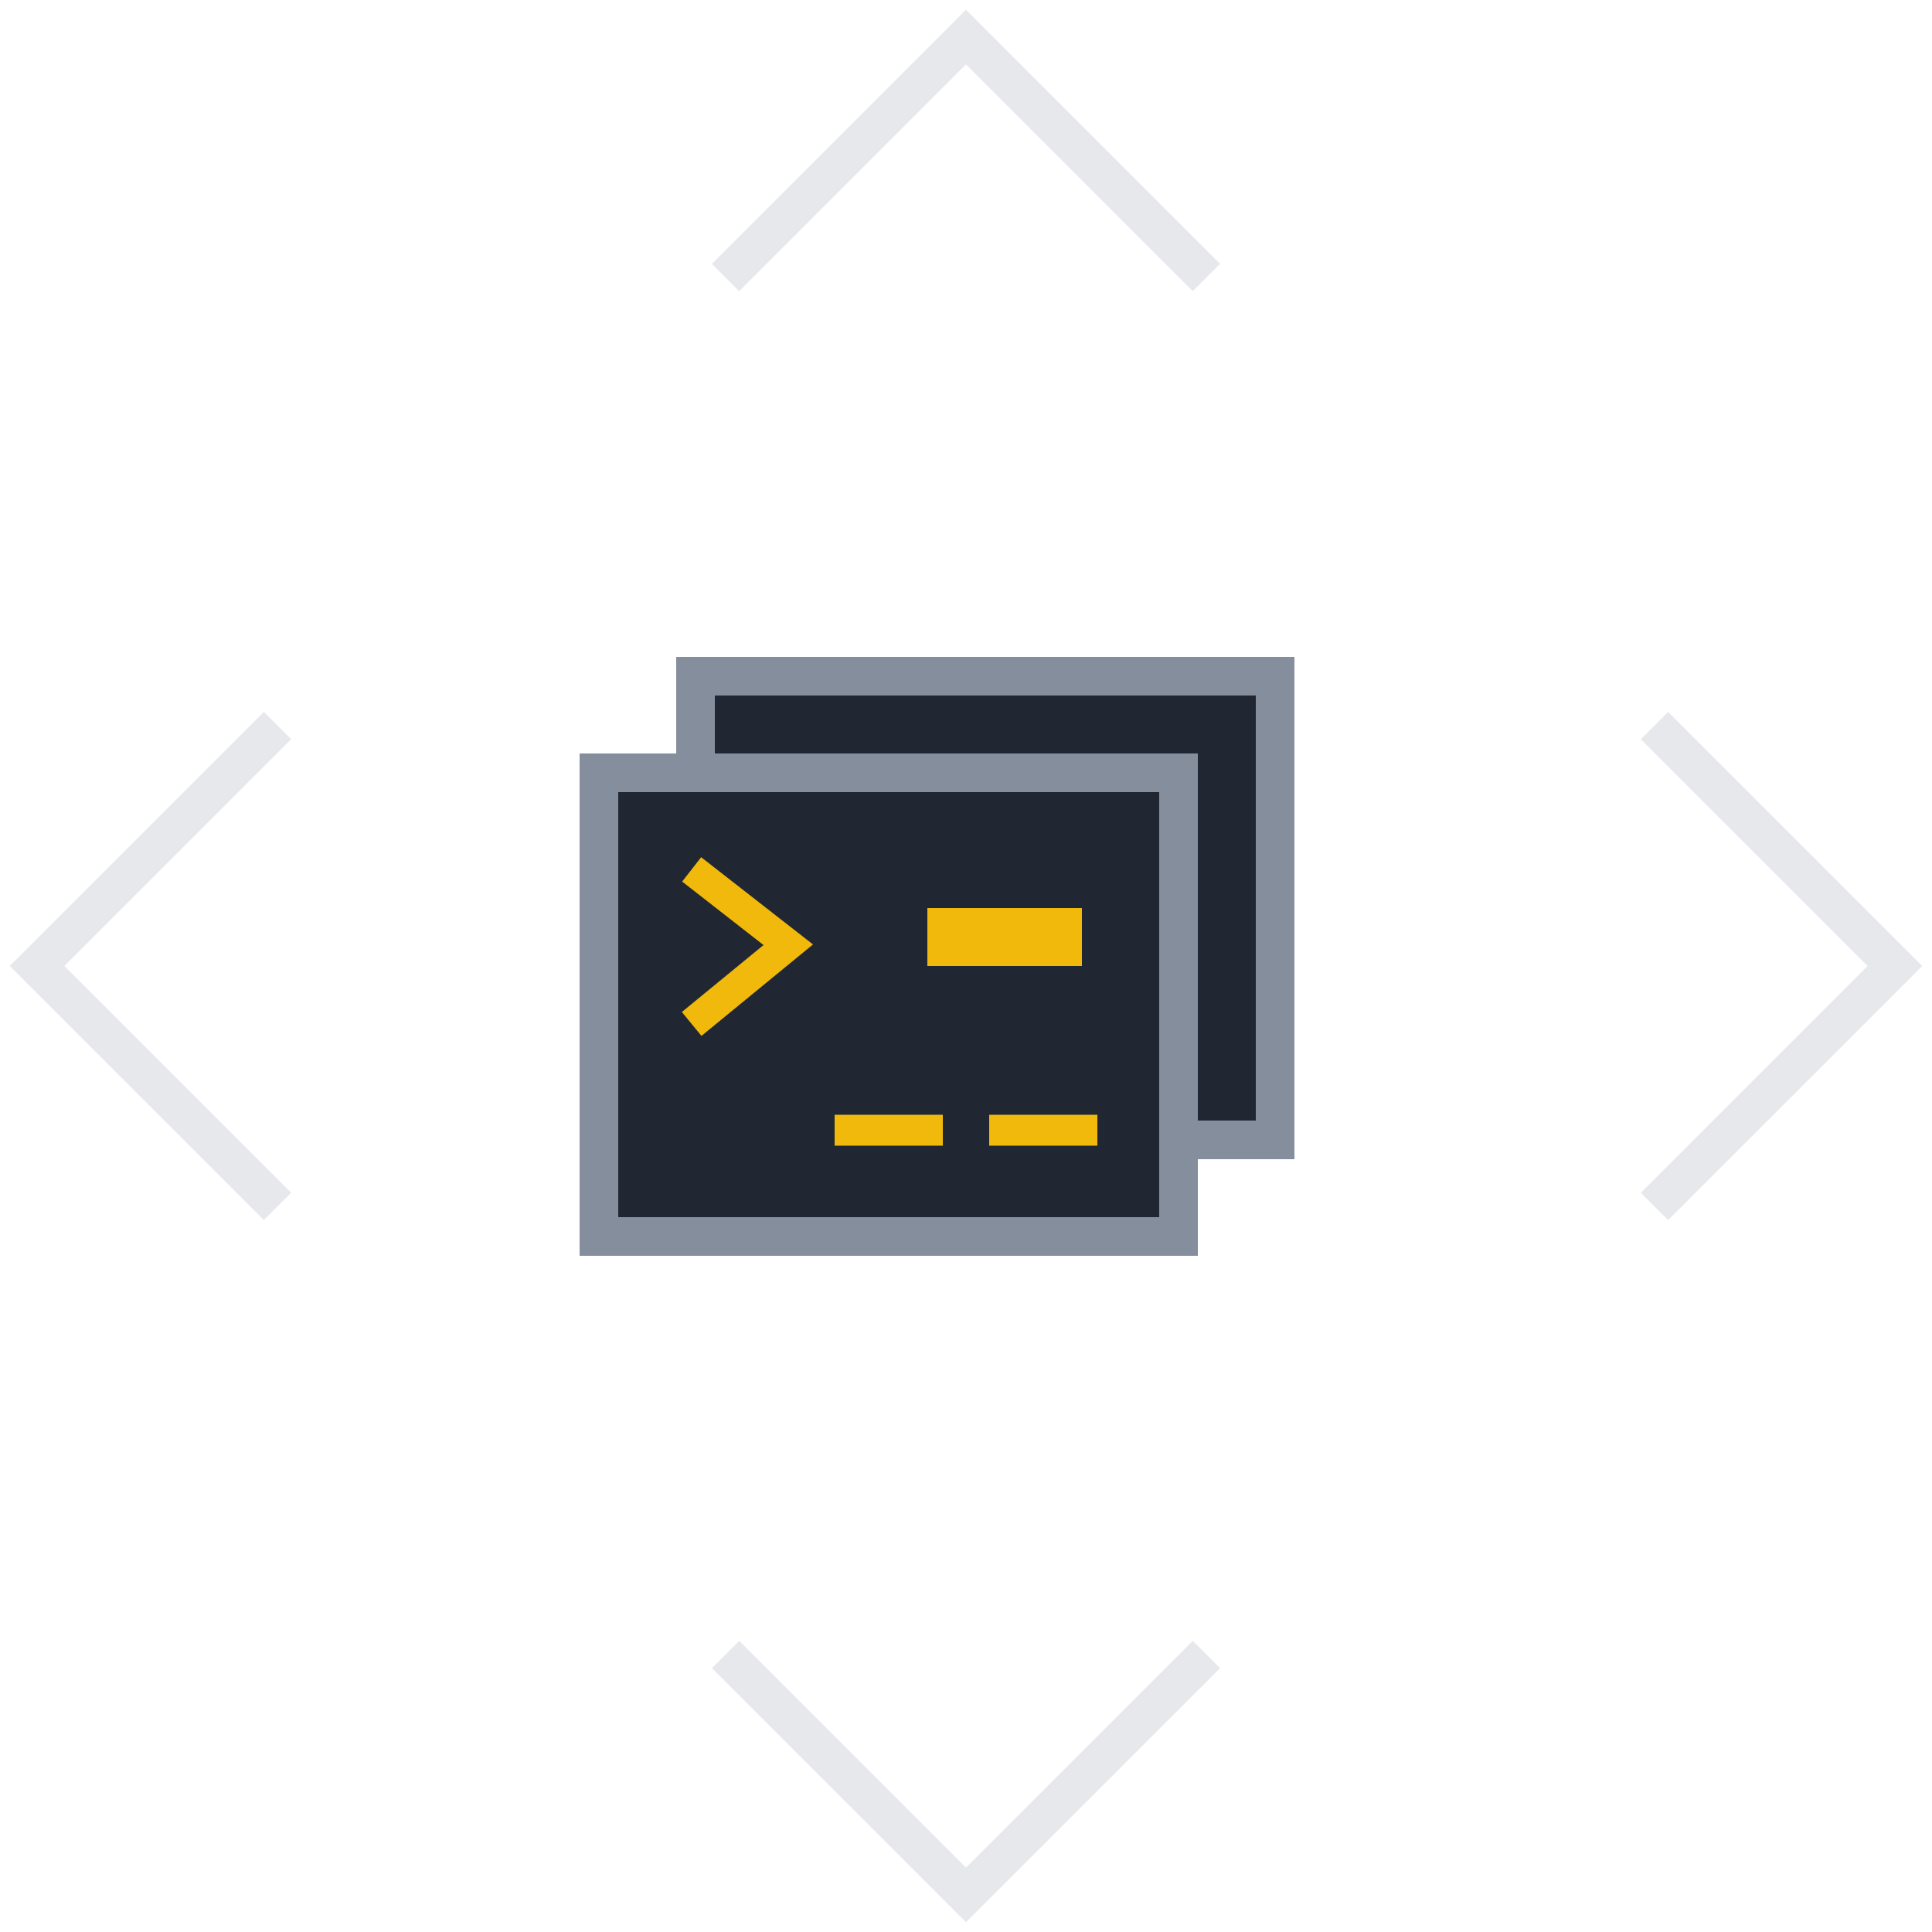
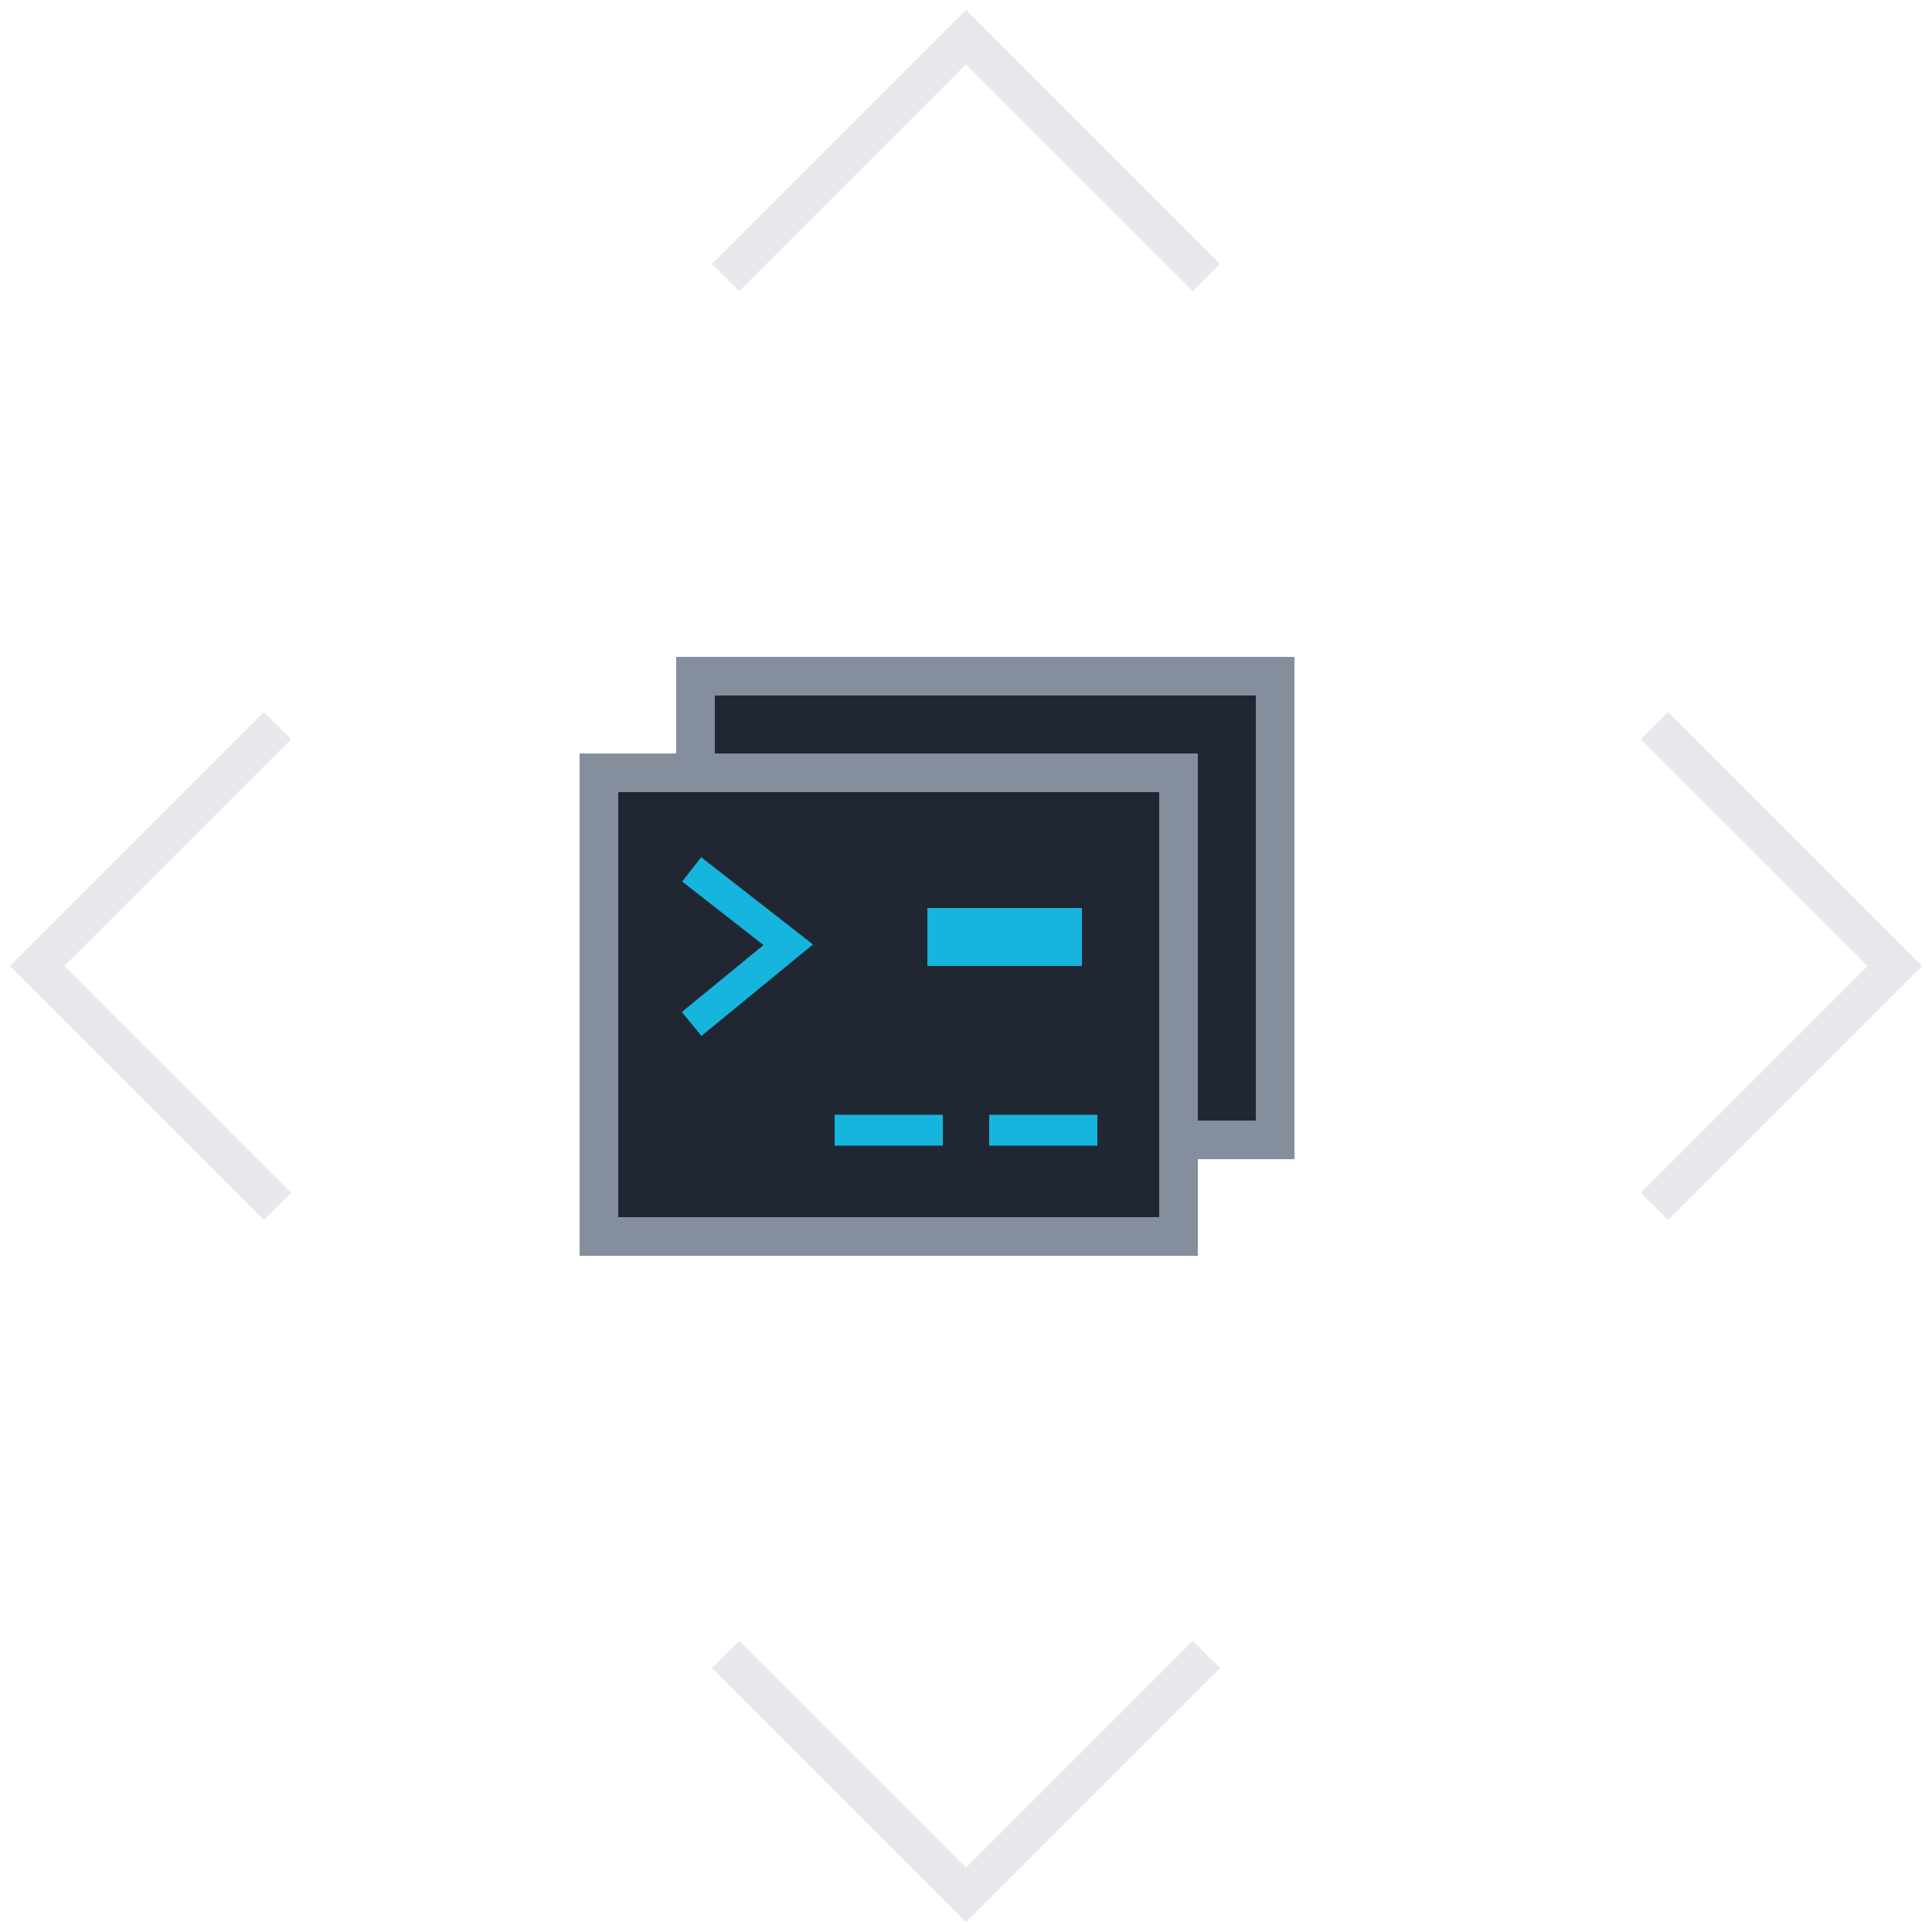
<svg xmlns="http://www.w3.org/2000/svg" version="1.1" id="图层_1" x="0px" y="0px" viewBox="0 0 100 100" style="enable-background:new 0 0 100 100;" xml:space="preserve">
  <style type="text/css">
	.st0{display:none;opacity:0.4;}
	.st1{display:inline;opacity:0.5;fill:none;stroke:#848E9C;stroke-width:2;enable-background:new    ;}
	.st2{fill:#202733;stroke:#848E9C;stroke-width:2;}
- 	.st3{fill:#F0B90B;}
- 	.st4{fill:none;stroke:#F0B90B;stroke-width:1.6;}
- 	.st5{fill:none;stroke:#F0B90B;stroke-width:1.6;stroke-linecap:square;}
+ 	.st3{fill:#15b5dd;}
+ 	.st4{fill:none;stroke:#15b5dd;stroke-width:1.6;}
+ 	.st5{fill:none;stroke:#15b5dd;stroke-width:1.6;stroke-linecap:square;}
	.st6{opacity:0.4;}
	.st7{opacity:0.5;fill:none;stroke:#848E9C;stroke-width:2;enable-background:new    ;}
</style>
  <g id="teste-home">
    <g id="text-net-homepage" transform="translate(-524, -703)">
      <g id="分组-copy-3" transform="translate(467, 683)">
        <g id="_x34__x5F_default" transform="translate(57, 20)">
          <g id="分组-6" transform="translate(50, 50) rotate(-315) translate(-50, -50) translate(15, 15)" class="st0">
            <path id="形状" class="st1" d="M1,18.6L18.6,1H1V18.6z" />
            <path id="形状-copy-2" class="st1" d="M1,51.4L18.6,69H1V51.4z" />
            <path id="形状-copy" class="st1" d="M69,18.6L51.4,1H69V18.6z" />
            <path id="形状-copy-3" class="st1" d="M69,51.4L51.4,69H69V51.4z" />
          </g>
          <g id="分组-3" transform="translate(30, 34)">
            <rect id="矩形-copy" x="6" y="1" class="st2" width="30" height="24" />
            <rect id="矩形" x="1" y="6" class="st2" width="30" height="24" />
            <rect id="矩形_1_" x="18" y="13" class="st3" width="8" height="3" />
            <polyline id="路径-2" class="st4" points="5.8,11 10.8,14.9 5.8,19      " />
            <path id="直线-2" class="st5" d="M14,24.5h4" />
            <path id="直线-2-copy" class="st5" d="M22,24.5h4" />
          </g>
        </g>
      </g>
    </g>
  </g>
  <g id="分组-6_1_" transform="translate(50, 50) rotate(-315) translate(-50, -50) translate(15, 15)" class="st6">
    <path id="形状_2_" class="st7" d="M18.6,1H1v17.6" />
    <path id="形状-copy-2_1_" class="st7" d="M18.6,69H1V51.4" />
    <path id="形状-copy_1_" class="st7" d="M51.4,1H69v17.6" />
    <path id="形状-copy-3_1_" class="st7" d="M51.4,69H69V51.4" />
  </g>
</svg>
